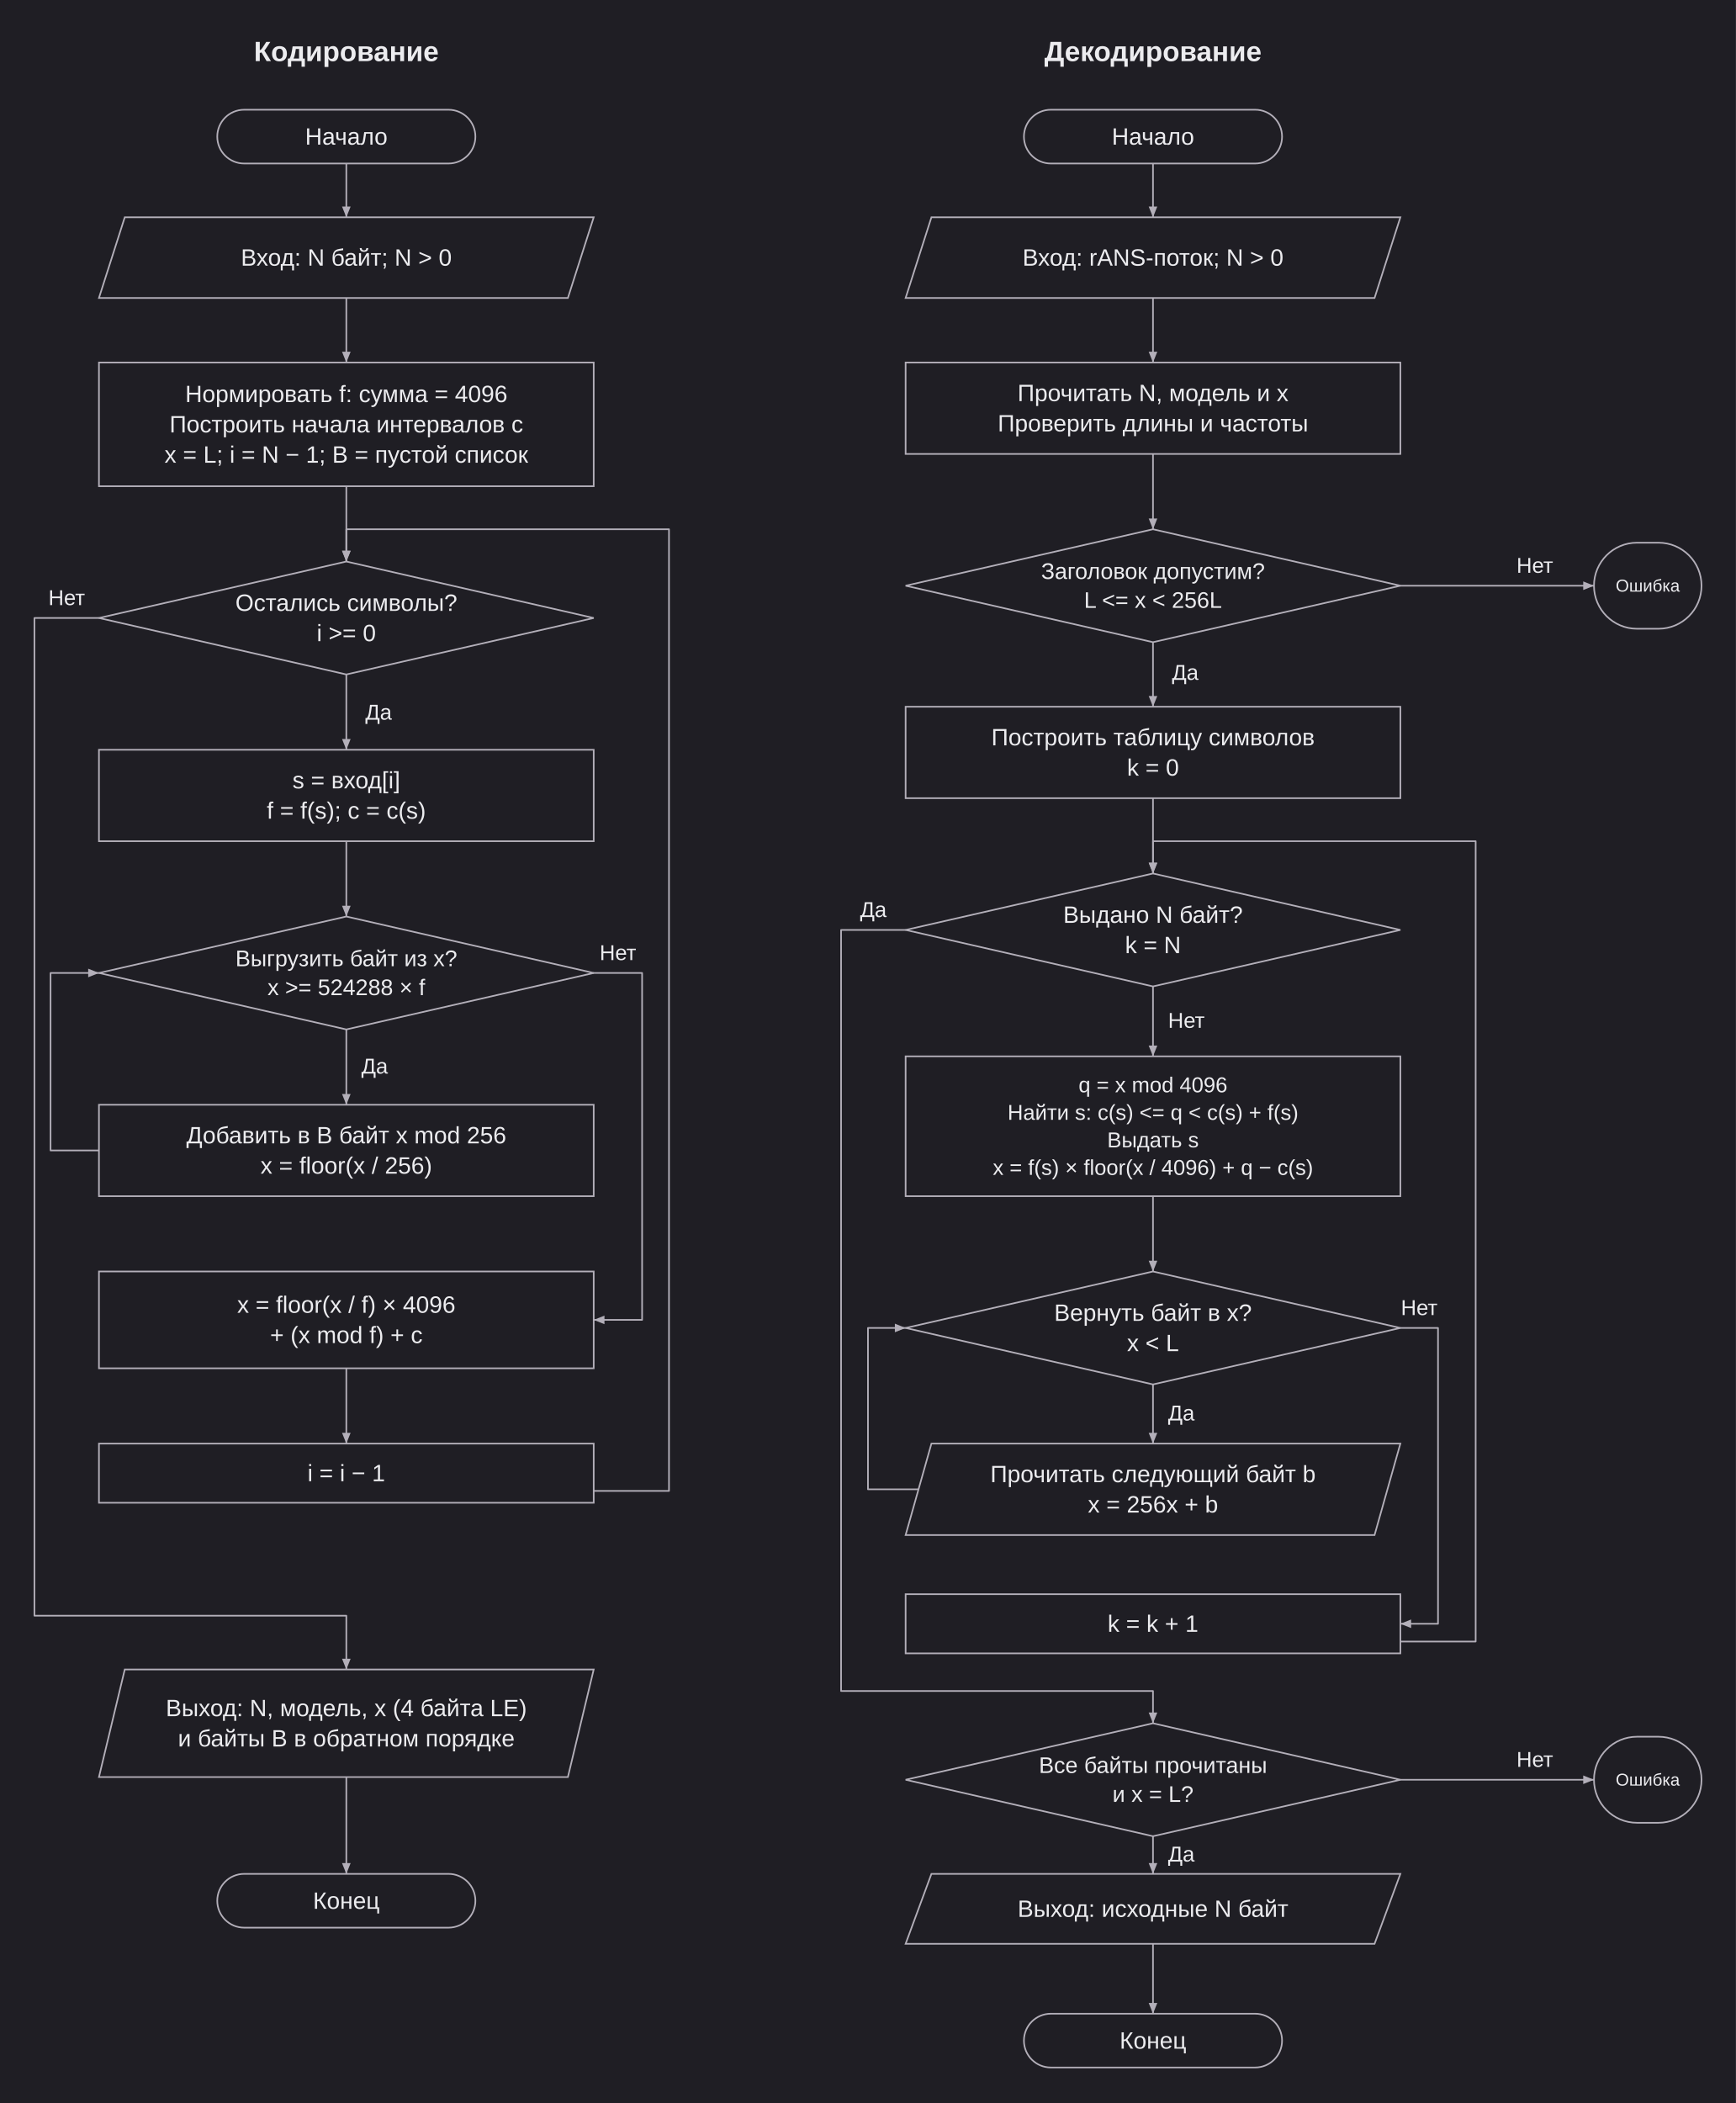
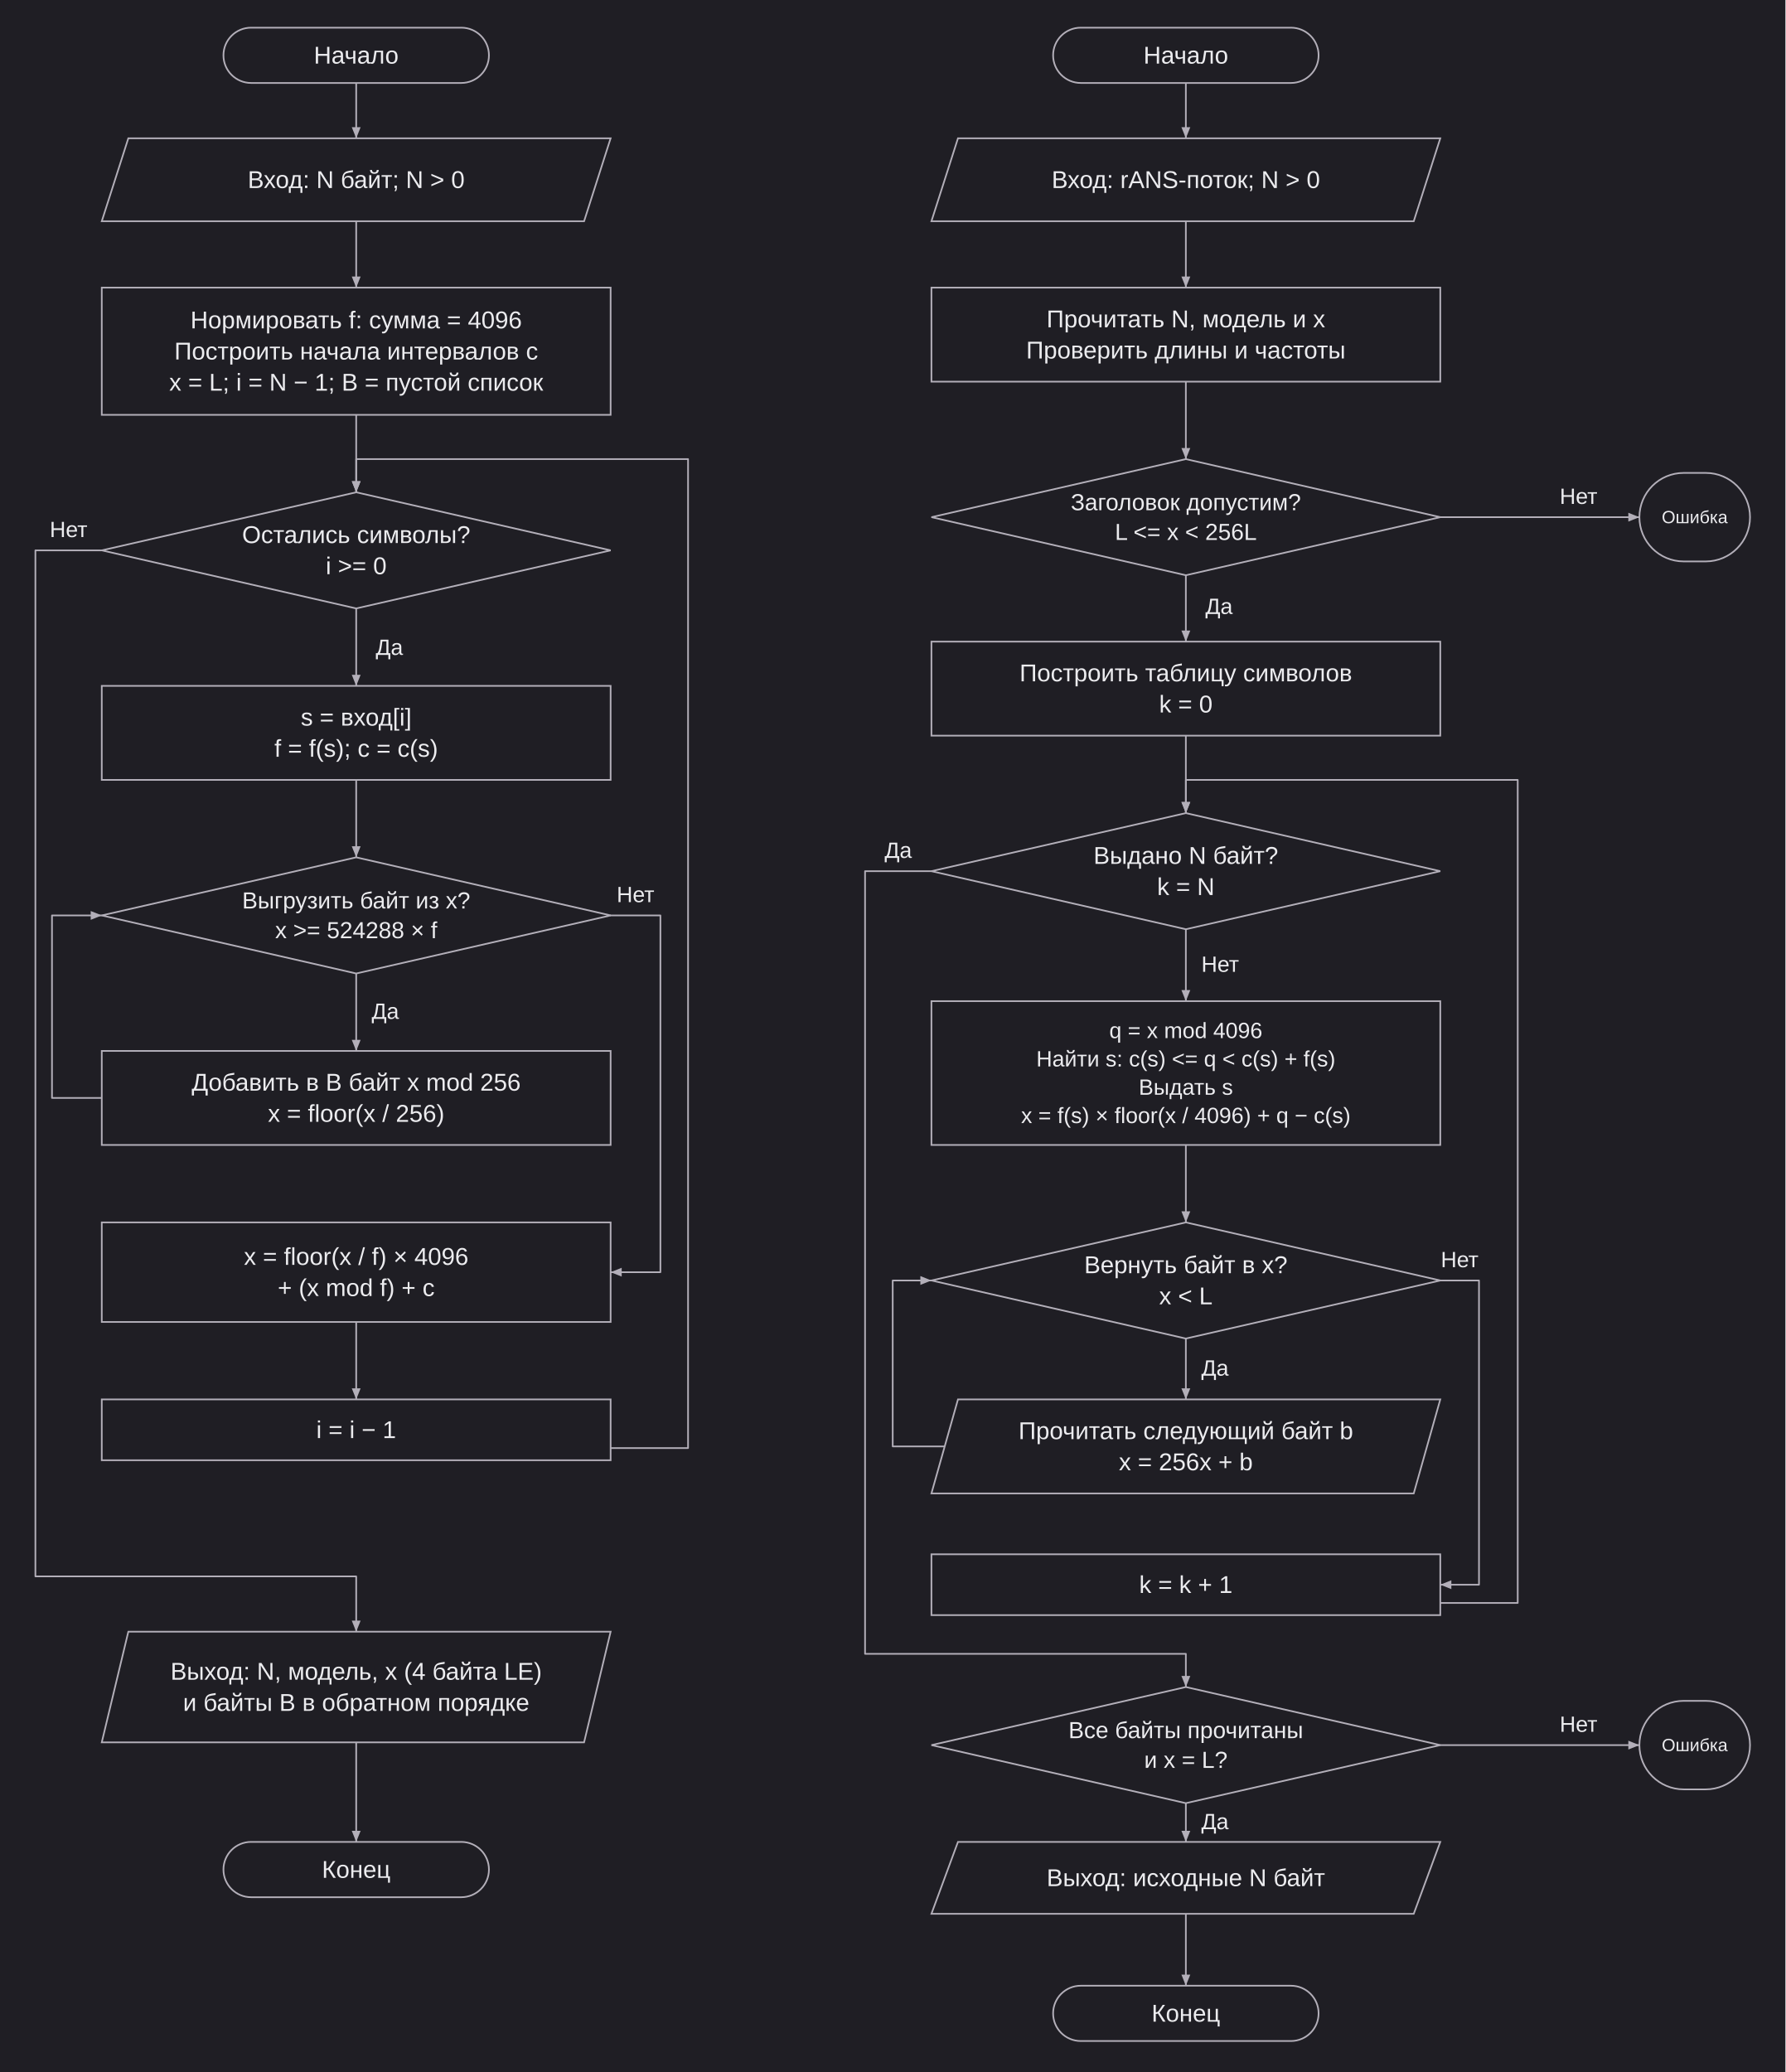
- <svg xmlns="http://www.w3.org/2000/svg" width="1614" height="1955" viewBox="-12 -2 1614 1955" role="img">
+ <svg xmlns="http://www.w3.org/2000/svg" width="1614" height="1873" viewBox="-12 75 1614 1873" role="img">
  <defs>
    <marker id="arrow" viewBox="0 0 10 10" refX="10" refY="5" markerWidth="10" markerHeight="10" markerUnits="userSpaceOnUse" orient="auto">
      <path d="M 0 1 L 10 5 L 0 9 Z" fill="#b3afb9" />
    </marker>
  </defs>
-   <rect id="background" x="-12" y="-2" width="1614" height="1955" fill="#1f1e24" />
+   <rect id="background" x="-12" y="75" width="1614" height="1873.0" fill="#1f1e24" />
  <g id="drawing">
    <path d="M 310 150 L 310 200" fill="none" stroke="#b3afb9" stroke-width="1.5" stroke-linecap="round" stroke-linejoin="round" marker-end="url(#arrow)" data-edge-id="e0" data-source="n3" data-target="n4" />
    <path d="M 310 275 L 310 335" fill="none" stroke="#b3afb9" stroke-width="1.5" stroke-linecap="round" stroke-linejoin="round" marker-end="url(#arrow)" data-edge-id="e1" data-source="n4" data-target="n5" />
    <path d="M 310 450 L 310 520" fill="none" stroke="#b3afb9" stroke-width="1.5" stroke-linecap="round" stroke-linejoin="round" marker-end="url(#arrow)" data-edge-id="e2" data-source="n5" data-target="n6" />
    <path d="M 310 625 L 310 695" fill="none" stroke="#b3afb9" stroke-width="1.5" stroke-linecap="round" stroke-linejoin="round" marker-end="url(#arrow)" data-edge-id="e3" data-source="n6" data-target="n7" />
    <path d="M 310 780 L 310 850" fill="none" stroke="#b3afb9" stroke-width="1.5" stroke-linecap="round" stroke-linejoin="round" marker-end="url(#arrow)" data-edge-id="e4" data-source="n7" data-target="n8" />
    <path d="M 310 955 L 310 1025" fill="none" stroke="#b3afb9" stroke-width="1.5" stroke-linecap="round" stroke-linejoin="round" marker-end="url(#arrow)" data-edge-id="e5" data-source="n8" data-target="n9" />
    <path d="M 80 1067.5 L 35 1067.5 L 35 902.5 L 80 902.5" fill="none" stroke="#b3afb9" stroke-width="1.5" stroke-linecap="round" stroke-linejoin="round" marker-end="url(#arrow)" data-edge-id="e6" data-source="n9" data-target="n8" />
    <path d="M 540 902.5 L 585 902.5 L 585 1225 L 540 1225" fill="none" stroke="#b3afb9" stroke-width="1.5" stroke-linecap="round" stroke-linejoin="round" marker-end="url(#arrow)" data-edge-id="e7" data-source="n8" data-target="n10" />
    <path d="M 310 1270 L 310 1340" fill="none" stroke="#b3afb9" stroke-width="1.5" stroke-linecap="round" stroke-linejoin="round" marker-end="url(#arrow)" data-edge-id="e8" data-source="n10" data-target="n11" />
    <path d="M 540 1384 L 610 1384 L 610 490 L 310 490 L 310 520" fill="none" stroke="#b3afb9" stroke-width="1.5" stroke-linecap="round" stroke-linejoin="round" marker-end="url(#arrow)" data-edge-id="e9" data-source="n11" data-target="n6" />
    <path d="M 80 572.5 L 20 572.5 L 20 1500 L 310 1500 L 310 1550" fill="none" stroke="#b3afb9" stroke-width="1.5" stroke-linecap="round" stroke-linejoin="round" marker-end="url(#arrow)" data-edge-id="e10" data-source="n6" data-target="n12" />
    <path d="M 310 1650 L 310 1740" fill="none" stroke="#b3afb9" stroke-width="1.5" stroke-linecap="round" stroke-linejoin="round" marker-end="url(#arrow)" data-edge-id="e11" data-source="n12" data-target="n13" />
    <path d="M 1060 150 L 1060 200" fill="none" stroke="#b3afb9" stroke-width="1.5" stroke-linecap="round" stroke-linejoin="round" marker-end="url(#arrow)" data-edge-id="e12" data-source="n14" data-target="n15" />
    <path d="M 1060 275 L 1060 335" fill="none" stroke="#b3afb9" stroke-width="1.5" stroke-linecap="round" stroke-linejoin="round" marker-end="url(#arrow)" data-edge-id="e13" data-source="n15" data-target="n16" />
    <path d="M 1060 420 L 1060 490" fill="none" stroke="#b3afb9" stroke-width="1.5" stroke-linecap="round" stroke-linejoin="round" marker-end="url(#arrow)" data-edge-id="e14" data-source="n16" data-target="n17" />
    <path d="M 1060 595 L 1060 655" fill="none" stroke="#b3afb9" stroke-width="1.5" stroke-linecap="round" stroke-linejoin="round" marker-end="url(#arrow)" data-edge-id="e15" data-source="n17" data-target="n18" />
    <path d="M 1060 740 L 1060 810" fill="none" stroke="#b3afb9" stroke-width="1.5" stroke-linecap="round" stroke-linejoin="round" marker-end="url(#arrow)" data-edge-id="e16" data-source="n18" data-target="n19" />
    <path d="M 1060 915 L 1060 980" fill="none" stroke="#b3afb9" stroke-width="1.5" stroke-linecap="round" stroke-linejoin="round" marker-end="url(#arrow)" data-edge-id="e17" data-source="n19" data-target="n20" />
    <path d="M 1060 1110 L 1060 1180" fill="none" stroke="#b3afb9" stroke-width="1.5" stroke-linecap="round" stroke-linejoin="round" marker-end="url(#arrow)" data-edge-id="e18" data-source="n20" data-target="n21" />
    <path d="M 1060 1285 L 1060 1340" fill="none" stroke="#b3afb9" stroke-width="1.5" stroke-linecap="round" stroke-linejoin="round" marker-end="url(#arrow)" data-edge-id="e19" data-source="n21" data-target="n22" />
    <path d="M 842 1382.5 L 795 1382.5 L 795 1232.5 L 830 1232.5" fill="none" stroke="#b3afb9" stroke-width="1.5" stroke-linecap="round" stroke-linejoin="round" marker-end="url(#arrow)" data-edge-id="e20" data-source="n22" data-target="n21" />
    <path d="M 1290 1232.5 L 1325 1232.5 L 1325 1507.5 L 1290 1507.5" fill="none" stroke="#b3afb9" stroke-width="1.5" stroke-linecap="round" stroke-linejoin="round" marker-end="url(#arrow)" data-edge-id="e21" data-source="n21" data-target="n23" />
    <path d="M 1290 1524 L 1360 1524 L 1360 780 L 1060 780 L 1060 810" fill="none" stroke="#b3afb9" stroke-width="1.5" stroke-linecap="round" stroke-linejoin="round" marker-end="url(#arrow)" data-edge-id="e22" data-source="n23" data-target="n19" />
    <path d="M 830 862.5 L 770 862.5 L 770 1570 L 1060 1570 L 1060 1600" fill="none" stroke="#b3afb9" stroke-width="1.5" stroke-linecap="round" stroke-linejoin="round" marker-end="url(#arrow)" data-edge-id="e23" data-source="n19" data-target="n24" />
    <path d="M 1060 1705 L 1060 1740" fill="none" stroke="#b3afb9" stroke-width="1.5" stroke-linecap="round" stroke-linejoin="round" marker-end="url(#arrow)" data-edge-id="e24" data-source="n24" data-target="n25" />
    <path d="M 1290 542.5 L 1470 542.5" fill="none" stroke="#b3afb9" stroke-width="1.5" stroke-linecap="round" stroke-linejoin="round" marker-end="url(#arrow)" data-edge-id="e25" data-source="n17" data-target="n26" />
    <path d="M 1290 1652.5 L 1470 1652.5" fill="none" stroke="#b3afb9" stroke-width="1.5" stroke-linecap="round" stroke-linejoin="round" marker-end="url(#arrow)" data-edge-id="e26" data-source="n24" data-target="n27" />
    <path d="M 1060 1805 L 1060 1870" fill="none" stroke="#b3afb9" stroke-width="1.5" stroke-linecap="round" stroke-linejoin="round" marker-end="url(#arrow)" data-edge-id="e27" data-source="n25" data-target="n28" />
-     <g data-vertex-id="n1">
-       <text x="310" y="54.84" text-anchor="middle" font-family="Arial" font-size="26px" fill="#ececef" font-weight="bold">Кодирование</text>
-     </g>
-     <g data-vertex-id="n2">
-       <text x="1060" y="54.84" text-anchor="middle" font-family="Arial" font-size="26px" fill="#ececef" font-weight="bold">Декодирование</text>
-     </g>
    <g data-vertex-id="n3">
      <rect x="190" y="100" width="240" height="50" rx="25.0" ry="25.0" fill="#1f1e24" stroke="#b3afb9" stroke-width="1.5" />
      <text x="310" y="132.48" text-anchor="middle" font-family="Arial" font-size="22px" fill="#ececef">Начало</text>
    </g>
    <g data-vertex-id="n4">
      <polygon points="104,200 540,200 516,275 80,275" fill="#1f1e24" stroke="#b3afb9" stroke-width="1.5" />
      <text x="310" y="244.98" text-anchor="middle" font-family="Arial" font-size="22px" fill="#ececef">Вход: N байт; N &gt; 0</text>
    </g>
    <g data-vertex-id="n5">
      <rect x="80" y="335" width="460" height="115" rx="0" ry="0" fill="#1f1e24" stroke="#b3afb9" stroke-width="1.5" />
      <text x="310" y="371.82" text-anchor="middle" font-family="Arial" font-size="22px" fill="#ececef">Нормировать f: сумма = 4096</text>
      <text x="310" y="399.98" text-anchor="middle" font-family="Arial" font-size="22px" fill="#ececef">Построить начала интервалов c</text>
      <text x="310" y="428.14" text-anchor="middle" font-family="Arial" font-size="22px" fill="#ececef">x = L; i = N − 1; B = пустой список</text>
    </g>
    <g data-vertex-id="n6">
      <polygon points="310,520 540,572.5 310,625 80,572.5" fill="#1f1e24" stroke="#b3afb9" stroke-width="1.5" />
      <text x="310" y="565.9" text-anchor="middle" font-family="Arial" font-size="22px" fill="#ececef">Остались символы?</text>
      <text x="310" y="594.06" text-anchor="middle" font-family="Arial" font-size="22px" fill="#ececef">i &gt;= 0</text>
    </g>
    <g data-vertex-id="n7">
      <rect x="80" y="695" width="460" height="85" rx="0" ry="0" fill="#1f1e24" stroke="#b3afb9" stroke-width="1.5" />
      <text x="310" y="730.9" text-anchor="middle" font-family="Arial" font-size="22px" fill="#ececef">s = вход[i]</text>
      <text x="310" y="759.06" text-anchor="middle" font-family="Arial" font-size="22px" fill="#ececef">f = f(s); c = c(s)</text>
    </g>
    <g data-vertex-id="n8">
      <polygon points="310,850 540,902.5 310,955 80,902.5" fill="#1f1e24" stroke="#b3afb9" stroke-width="1.5" />
      <text x="310" y="896.2" text-anchor="middle" font-family="Arial" font-size="21px" fill="#ececef">Выгрузить байт из x?</text>
      <text x="310" y="923.08" text-anchor="middle" font-family="Arial" font-size="21px" fill="#ececef">x &gt;= 524288 × f</text>
    </g>
    <g data-vertex-id="n9">
      <rect x="80" y="1025" width="460" height="85" rx="0" ry="0" fill="#1f1e24" stroke="#b3afb9" stroke-width="1.5" />
      <text x="310" y="1060.9" text-anchor="middle" font-family="Arial" font-size="22px" fill="#ececef">Добавить в B байт x mod 256</text>
      <text x="310" y="1089.06" text-anchor="middle" font-family="Arial" font-size="22px" fill="#ececef">x = floor(x / 256)</text>
    </g>
    <g data-vertex-id="n10">
      <rect x="80" y="1180" width="460" height="90" rx="0" ry="0" fill="#1f1e24" stroke="#b3afb9" stroke-width="1.5" />
      <text x="310" y="1218.4" text-anchor="middle" font-family="Arial" font-size="22px" fill="#ececef">x = floor(x / f) × 4096</text>
      <text x="310" y="1246.56" text-anchor="middle" font-family="Arial" font-size="22px" fill="#ececef">+ (x mod f) + c</text>
    </g>
    <g data-vertex-id="n11">
      <rect x="80" y="1340" width="460" height="55" rx="0" ry="0" fill="#1f1e24" stroke="#b3afb9" stroke-width="1.5" />
      <text x="310" y="1374.98" text-anchor="middle" font-family="Arial" font-size="22px" fill="#ececef">i = i − 1</text>
    </g>
    <g data-vertex-id="n12">
      <polygon points="104,1550 540,1550 516,1650 80,1650" fill="#1f1e24" stroke="#b3afb9" stroke-width="1.5" />
      <text x="310" y="1593.4" text-anchor="middle" font-family="Arial" font-size="22px" fill="#ececef">Выход: N, модель, x (4 байта LE)</text>
      <text x="310" y="1621.56" text-anchor="middle" font-family="Arial" font-size="22px" fill="#ececef">и байты B в обратном порядке</text>
    </g>
    <g data-vertex-id="n13">
      <rect x="190" y="1740" width="240" height="50" rx="25.0" ry="25.0" fill="#1f1e24" stroke="#b3afb9" stroke-width="1.5" />
      <text x="310" y="1772.48" text-anchor="middle" font-family="Arial" font-size="22px" fill="#ececef">Конец</text>
    </g>
    <g data-vertex-id="n14">
      <rect x="940" y="100" width="240" height="50" rx="25.0" ry="25.0" fill="#1f1e24" stroke="#b3afb9" stroke-width="1.5" />
      <text x="1060" y="132.48" text-anchor="middle" font-family="Arial" font-size="22px" fill="#ececef">Начало</text>
    </g>
    <g data-vertex-id="n15">
      <polygon points="854,200 1290,200 1266,275 830,275" fill="#1f1e24" stroke="#b3afb9" stroke-width="1.5" />
      <text x="1060" y="244.98" text-anchor="middle" font-family="Arial" font-size="22px" fill="#ececef">Вход: rANS-поток; N &gt; 0</text>
    </g>
    <g data-vertex-id="n16">
      <rect x="830" y="335" width="460" height="85" rx="0" ry="0" fill="#1f1e24" stroke="#b3afb9" stroke-width="1.5" />
      <text x="1060" y="370.9" text-anchor="middle" font-family="Arial" font-size="22px" fill="#ececef">Прочитать N, модель и x</text>
      <text x="1060" y="399.06" text-anchor="middle" font-family="Arial" font-size="22px" fill="#ececef">Проверить длины и частоты</text>
    </g>
    <g data-vertex-id="n17">
      <polygon points="1060,490 1290,542.5 1060,595 830,542.5" fill="#1f1e24" stroke="#b3afb9" stroke-width="1.5" />
      <text x="1060" y="536.2" text-anchor="middle" font-family="Arial" font-size="21px" fill="#ececef">Заголовок допустим?</text>
      <text x="1060" y="563.08" text-anchor="middle" font-family="Arial" font-size="21px" fill="#ececef">L &lt;= x &lt; 256L</text>
    </g>
    <g data-vertex-id="n18">
      <rect x="830" y="655" width="460" height="85" rx="0" ry="0" fill="#1f1e24" stroke="#b3afb9" stroke-width="1.5" />
      <text x="1060" y="690.9" text-anchor="middle" font-family="Arial" font-size="22px" fill="#ececef">Построить таблицу символов</text>
      <text x="1060" y="719.06" text-anchor="middle" font-family="Arial" font-size="22px" fill="#ececef">k = 0</text>
    </g>
    <g data-vertex-id="n19">
      <polygon points="1060,810 1290,862.5 1060,915 830,862.5" fill="#1f1e24" stroke="#b3afb9" stroke-width="1.5" />
      <text x="1060" y="855.9" text-anchor="middle" font-family="Arial" font-size="22px" fill="#ececef">Выдано N байт?</text>
      <text x="1060" y="884.06" text-anchor="middle" font-family="Arial" font-size="22px" fill="#ececef">k = N</text>
    </g>
    <g data-vertex-id="n20">
      <rect x="830" y="980" width="460" height="130" rx="0" ry="0" fill="#1f1e24" stroke="#b3afb9" stroke-width="1.5" />
      <text x="1060" y="1013.4" text-anchor="middle" font-family="Arial" font-size="20px" fill="#ececef">q = x mod 4096</text>
      <text x="1060" y="1039" text-anchor="middle" font-family="Arial" font-size="20px" fill="#ececef">Найти s: c(s) &lt;= q &lt; c(s) + f(s)</text>
      <text x="1060" y="1064.6" text-anchor="middle" font-family="Arial" font-size="20px" fill="#ececef">Выдать s</text>
      <text x="1060" y="1090.2" text-anchor="middle" font-family="Arial" font-size="20px" fill="#ececef">x = f(s) × floor(x / 4096) + q − c(s)</text>
    </g>
    <g data-vertex-id="n21">
      <polygon points="1060,1180 1290,1232.5 1060,1285 830,1232.5" fill="#1f1e24" stroke="#b3afb9" stroke-width="1.5" />
      <text x="1060" y="1225.9" text-anchor="middle" font-family="Arial" font-size="22px" fill="#ececef">Вернуть байт в x?</text>
      <text x="1060" y="1254.06" text-anchor="middle" font-family="Arial" font-size="22px" fill="#ececef">x &lt; L</text>
    </g>
    <g data-vertex-id="n22">
      <polygon points="854,1340 1290,1340 1266,1425 830,1425" fill="#1f1e24" stroke="#b3afb9" stroke-width="1.5" />
      <text x="1060" y="1375.9" text-anchor="middle" font-family="Arial" font-size="22px" fill="#ececef">Прочитать следующий байт b</text>
      <text x="1060" y="1404.06" text-anchor="middle" font-family="Arial" font-size="22px" fill="#ececef">x = 256x + b</text>
    </g>
    <g data-vertex-id="n23">
      <rect x="830" y="1480" width="460" height="55" rx="0" ry="0" fill="#1f1e24" stroke="#b3afb9" stroke-width="1.5" />
      <text x="1060" y="1514.98" text-anchor="middle" font-family="Arial" font-size="22px" fill="#ececef">k = k + 1</text>
    </g>
    <g data-vertex-id="n24">
      <polygon points="1060,1600 1290,1652.5 1060,1705 830,1652.5" fill="#1f1e24" stroke="#b3afb9" stroke-width="1.5" />
      <text x="1060" y="1646.2" text-anchor="middle" font-family="Arial" font-size="21px" fill="#ececef">Все байты прочитаны</text>
      <text x="1060" y="1673.08" text-anchor="middle" font-family="Arial" font-size="21px" fill="#ececef">и x = L?</text>
    </g>
    <g data-vertex-id="n25">
      <polygon points="854,1740 1290,1740 1266,1805 830,1805" fill="#1f1e24" stroke="#b3afb9" stroke-width="1.5" />
      <text x="1060" y="1779.98" text-anchor="middle" font-family="Arial" font-size="22px" fill="#ececef">Выход: исходные N байт</text>
    </g>
    <g data-vertex-id="n26">
      <rect x="1470" y="502.5" width="100" height="80" rx="40.0" ry="40.0" fill="#1f1e24" stroke="#b3afb9" stroke-width="1.5" />
      <text x="1520" y="547.94" text-anchor="middle" font-family="Arial" font-size="16px" fill="#ececef">Ошибка</text>
    </g>
    <g data-vertex-id="n27">
      <rect x="1470" y="1612.5" width="100" height="80" rx="40.0" ry="40.0" fill="#1f1e24" stroke="#b3afb9" stroke-width="1.5" />
      <text x="1520" y="1657.94" text-anchor="middle" font-family="Arial" font-size="16px" fill="#ececef">Ошибка</text>
    </g>
    <g data-vertex-id="n28">
      <rect x="940" y="1870" width="240" height="50" rx="25.0" ry="25.0" fill="#1f1e24" stroke="#b3afb9" stroke-width="1.5" />
      <text x="1060" y="1902.48" text-anchor="middle" font-family="Arial" font-size="22px" fill="#ececef">Конец</text>
    </g>
    <text x="324" y="996" text-anchor="start" font-family="Arial" font-size="20px" fill="#ececef" data-edge-label="e5">Да</text>
    <text x="562.5" y="890.5" text-anchor="middle" font-family="Arial" font-size="20px" fill="#ececef" data-edge-label="e7">Нет</text>
    <text x="50" y="560.5" text-anchor="middle" font-family="Arial" font-size="20px" fill="#ececef" data-edge-label="e10">Нет</text>
    <text x="1074" y="953.5" text-anchor="start" font-family="Arial" font-size="20px" fill="#ececef" data-edge-label="e17">Нет</text>
    <text x="1074" y="1318.5" text-anchor="start" font-family="Arial" font-size="20px" fill="#ececef" data-edge-label="e19">Да</text>
    <text x="1307.5" y="1220.5" text-anchor="middle" font-family="Arial" font-size="20px" fill="#ececef" data-edge-label="e21">Нет</text>
    <text x="800" y="850.5" text-anchor="middle" font-family="Arial" font-size="20px" fill="#ececef" data-edge-label="e23">Да</text>
    <text x="1074" y="1728.5" text-anchor="start" font-family="Arial" font-size="20px" fill="#ececef" data-edge-label="e24">Да</text>
    <text x="1415" y="530.5" text-anchor="middle" font-family="Arial" font-size="20px" fill="#ececef" data-edge-label="e25">Нет</text>
    <text x="1415" y="1640.5" text-anchor="middle" font-family="Arial" font-size="20px" fill="#ececef" data-edge-label="e26">Нет</text>
    <text x="340" y="667" text-anchor="middle" font-family="Arial" font-size="20px" fill="#ececef">Да</text>
    <text x="1090" y="630" text-anchor="middle" font-family="Arial" font-size="20px" fill="#ececef">Да</text>
  </g>
</svg>
